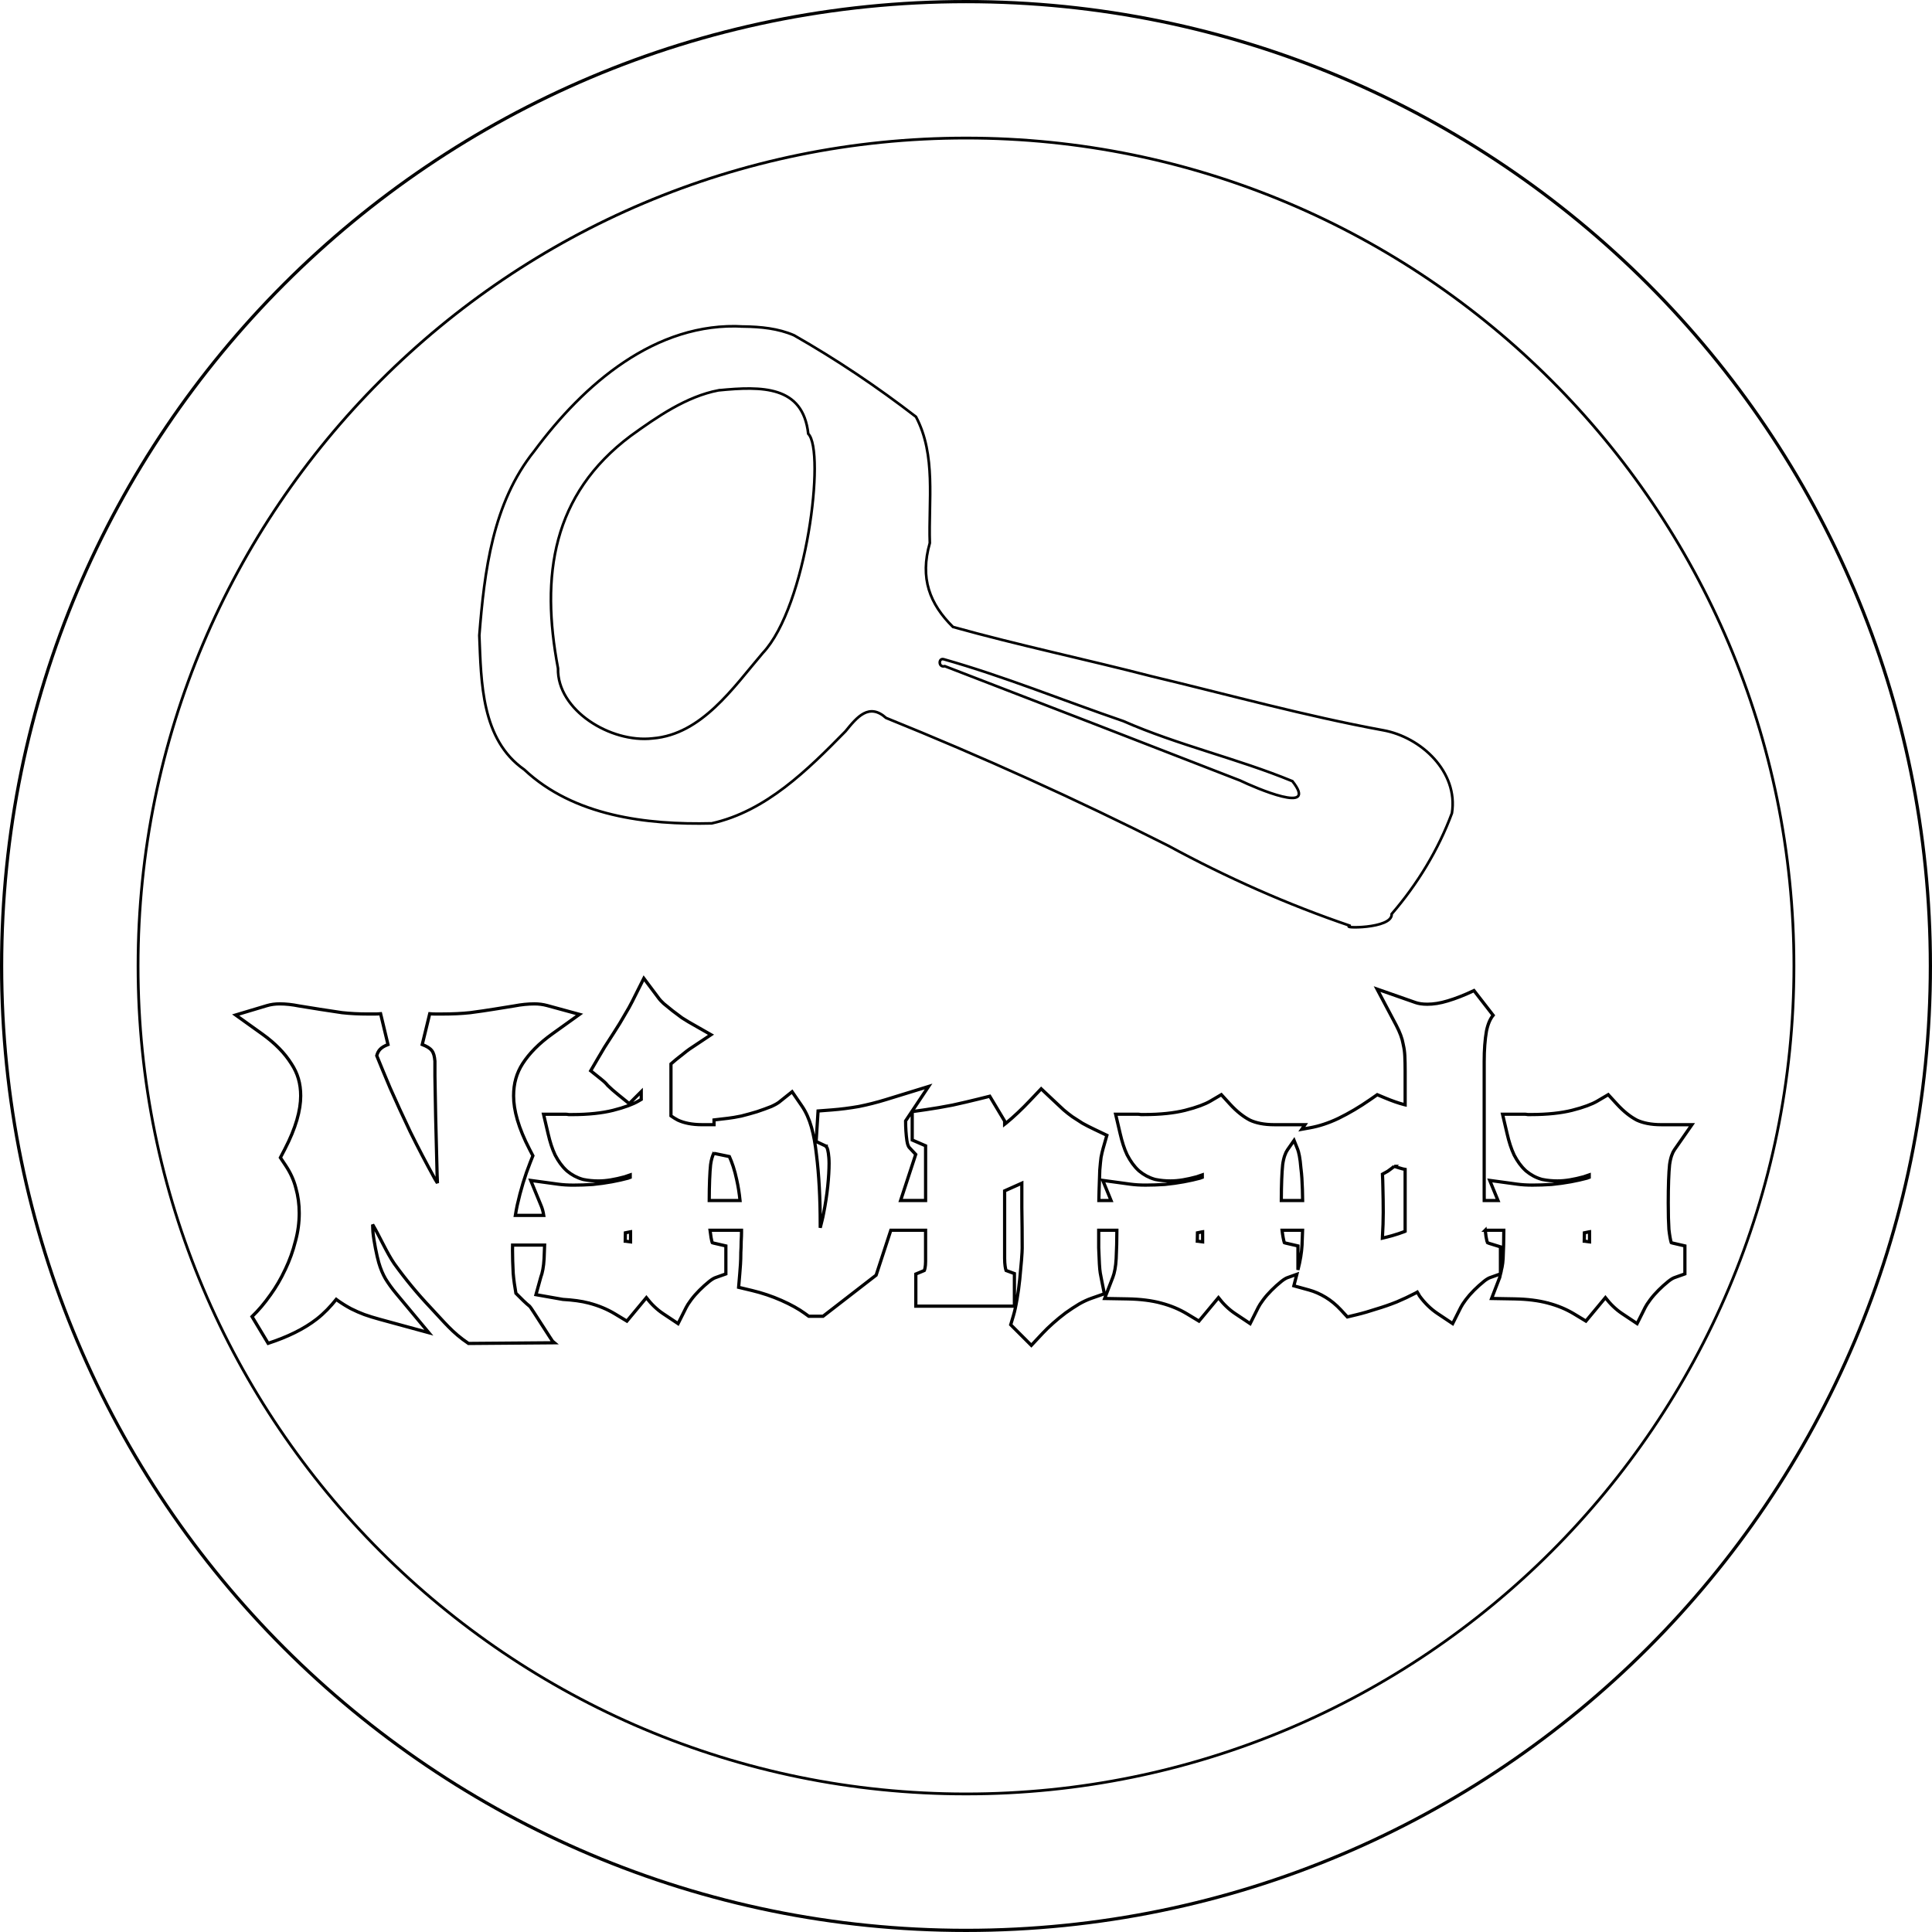
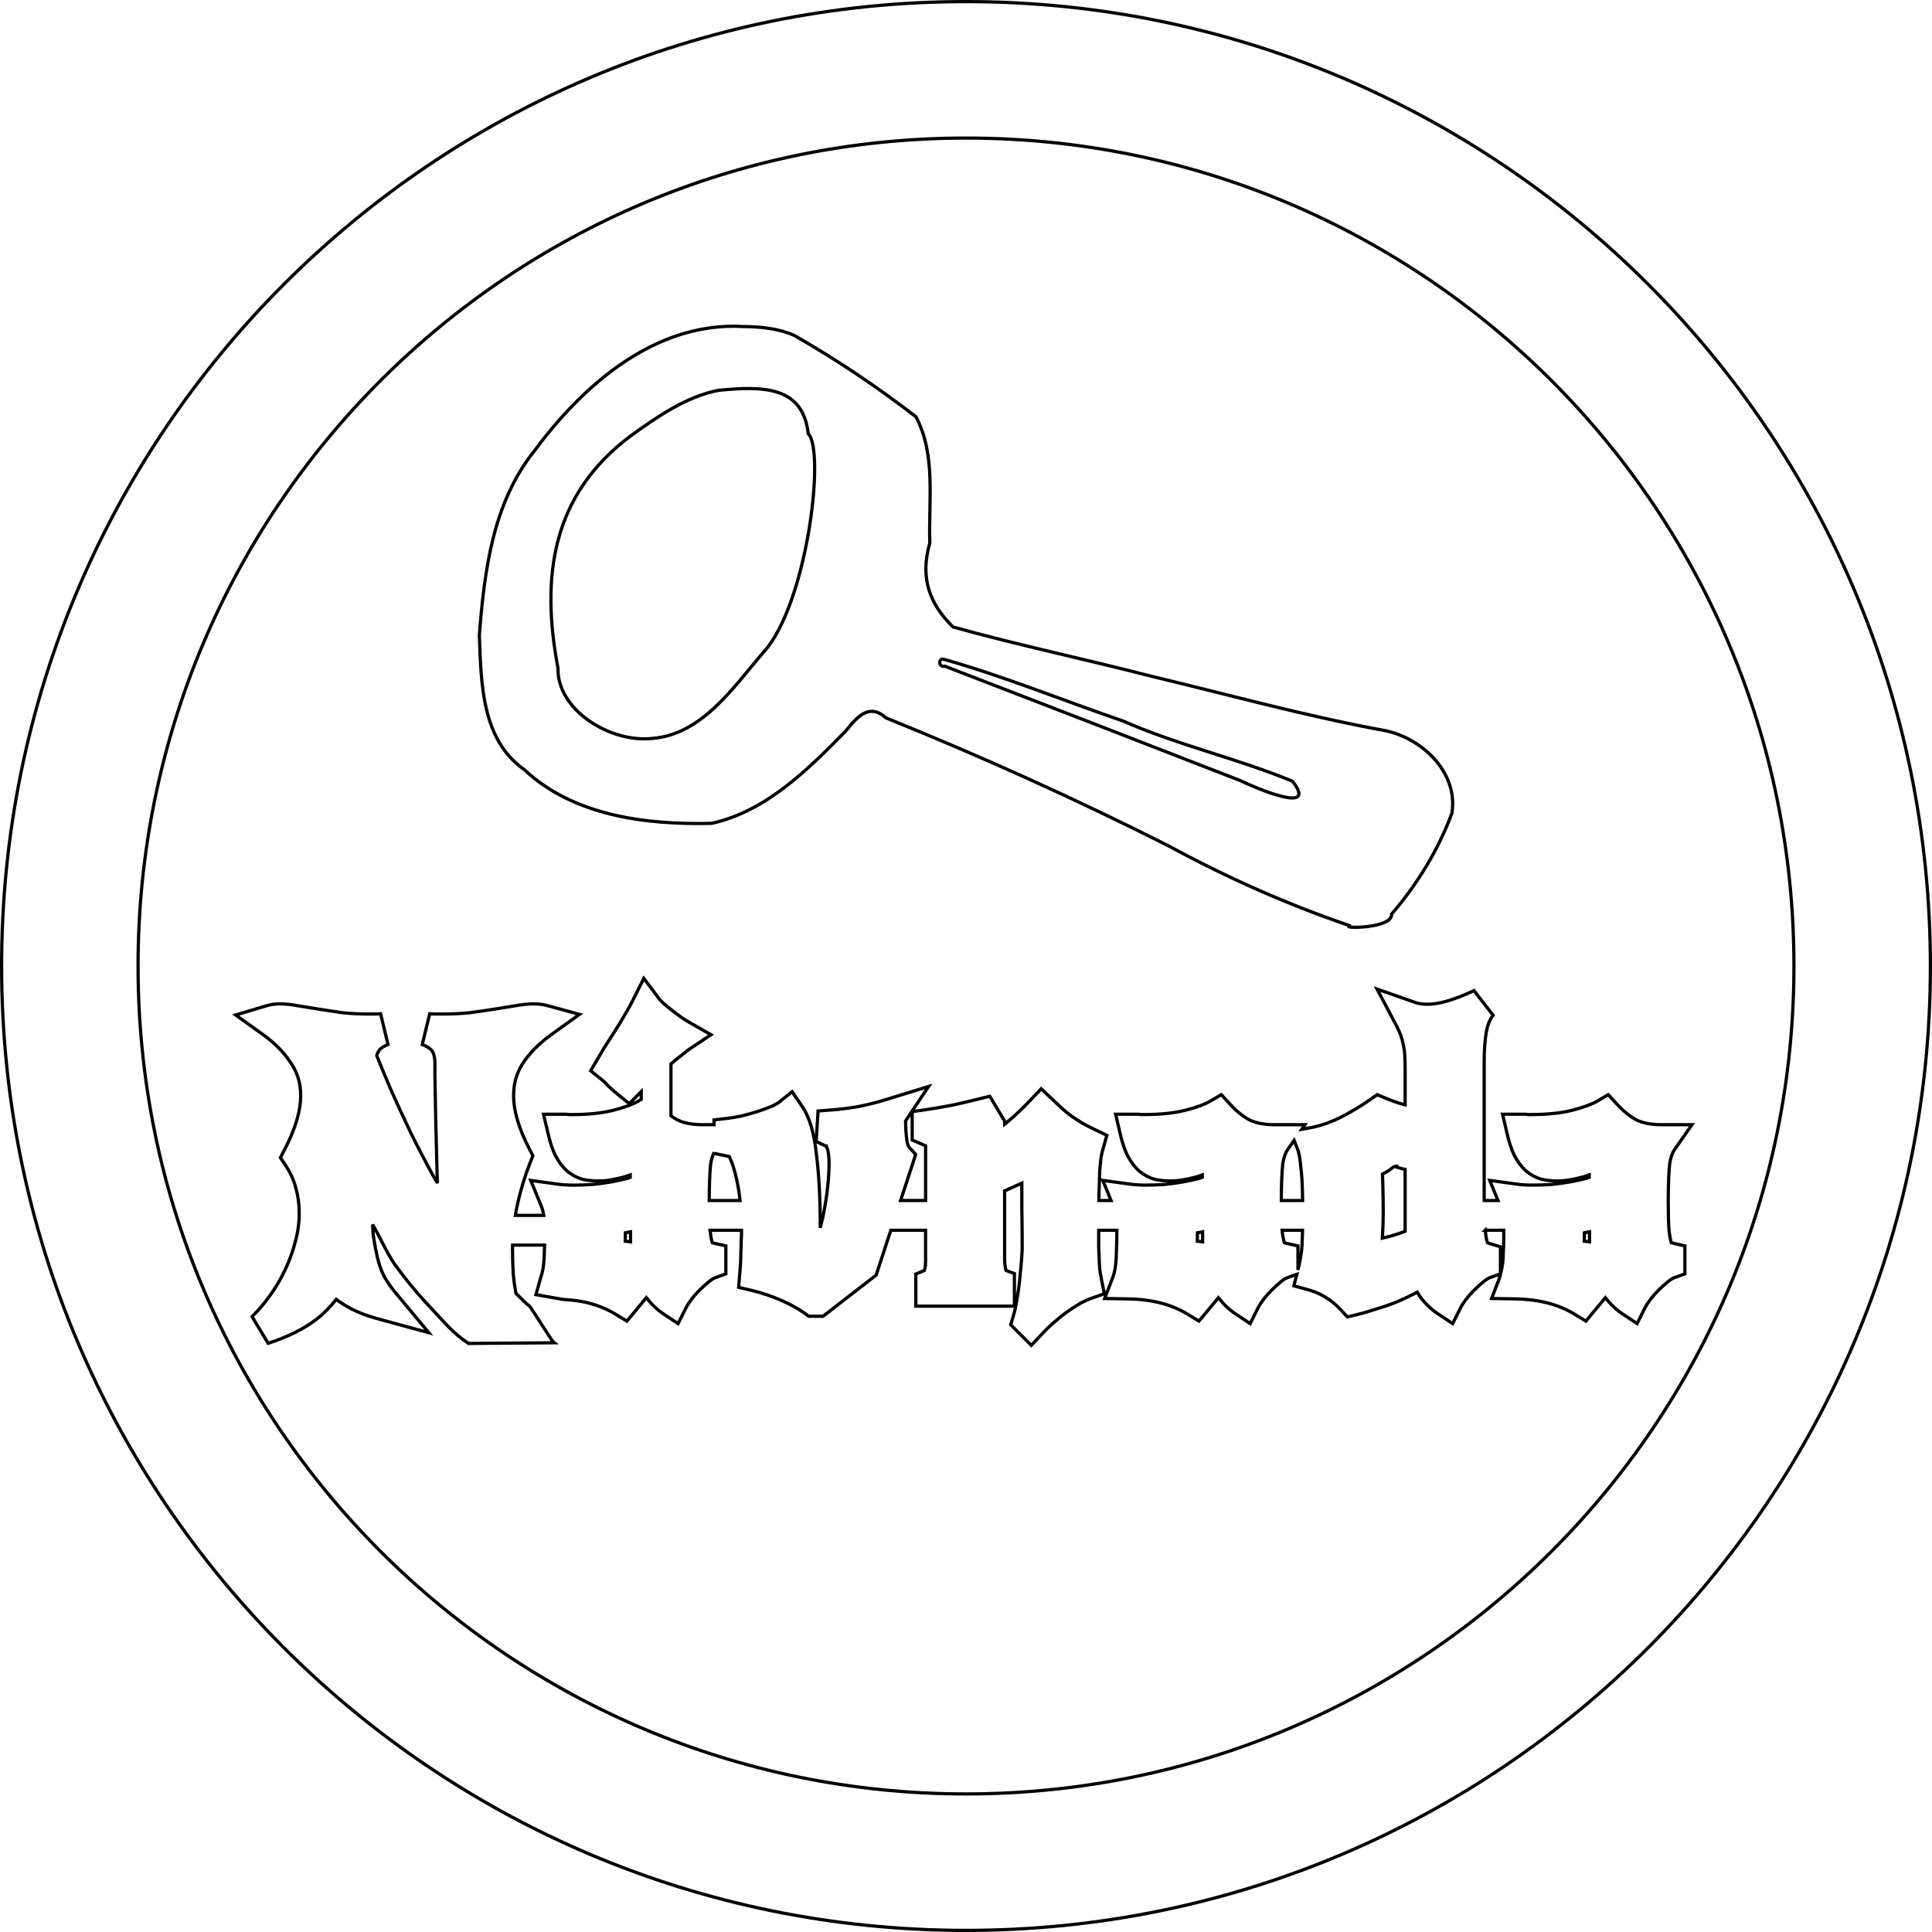
<svg xmlns="http://www.w3.org/2000/svg" version="1.2" viewBox="0 0 113.386 113.386" width="30mm" height="30mm" id="svg1" xml:space="preserve">
  <defs id="defs1">
    <clipPath clipPathUnits="userSpaceOnUse" id="cp1">
      <path d="m 275.5,535.5 c -143.78,0 -260,-116.22 -260,-260 0,-143.78 116.22,-260 260,-260 143.78,0 260,116.22 260,260 0,143.78 -116.22,260 -260,260 z" id="path1" />
    </clipPath>
  </defs>
  <style id="style1">
		tspan { white-space:pre } 
		.s0 { fill: none;stroke: #ff0000;stroke-miterlimit:100 } 
	</style>
  <g id="layer2" style="display:inline" transform="scale(0.1989225)">
-     <path id="path5-0" style="display:inline;fill:none;fill-opacity:1;stroke:#000000;stroke-width:0.776;stroke-dasharray:none;stroke-opacity:1" d="m 219.389,96.332 c -26.036,-1.499 -47.287,17.15 -61.792,36.779 -12.285,15.357 -14.687,35.428 -16.182,54.343 0.564,13.899 0.549,30.703 13.255,39.602 14.627,13.734 36.089,16.33 55.318,15.857 16.002,-3.546 28.306,-15.792 39.457,-27.153 3.426,-4.239 6.939,-8.463 11.973,-3.948 28.214,11.397 56.044,23.971 83.233,37.692 17.253,9.38 35.243,17.379 53.818,23.685 -3.726,0.665 12.404,1.026 12.121,-3.534 7.547,-8.743 13.768,-18.933 17.772,-29.74 1.946,-12.19 -9.101,-22.452 -20.288,-24.467 -22.996,-4.217 -45.584,-10.492 -68.329,-15.921 -19.485,-5.034 -39.256,-9.167 -58.594,-14.561 -6.85,-6.785 -9.815,-14.34 -6.827,-24.763 -0.419,-12.358 1.895,-25.963 -4.082,-37.237 -11.398,-8.8 -23.478,-16.916 -35.98,-24.042 -4.677,-2.031 -9.83,-2.518 -14.874,-2.591 z m -7.407,18.829 c 12.88,-1.262 24.905,-1.401 26.477,12.813 5.12,5.09 -0.395,50.886 -13.434,64.71 -8.675,10.143 -17.968,23.988 -32.457,25.162 -12.43,1.429 -28.242,-8.326 -27.936,-20.664 -5.197,-27.434 -1.674,-51.258 21.423,-68.574 7.752,-5.603 16.45,-11.64 25.927,-13.448 z m 66.412,79.33 c 17.961,5.079 35.351,12.207 53.026,18.261 16.195,7.122 33.563,10.993 49.886,17.724 7.944,10.121 -11.046,1.92 -15.425,-0.195 -29.019,-11.306 -58.072,-22.544 -87.129,-33.737 -1.905,0.513 -1.938,-2.467 -0.358,-2.053 z" />
+     <path id="path5-0" style="display:inline;fill:none;fill-opacity:1;stroke:#000000;stroke-width:0.95;stroke-dasharray:none;stroke-opacity:1" d="m 219.389,96.332 c -26.036,-1.499 -47.287,17.15 -61.792,36.779 -12.285,15.357 -14.687,35.428 -16.182,54.343 0.564,13.899 0.549,30.703 13.255,39.602 14.627,13.734 36.089,16.33 55.318,15.857 16.002,-3.546 28.306,-15.792 39.457,-27.153 3.426,-4.239 6.939,-8.463 11.973,-3.948 28.214,11.397 56.044,23.971 83.233,37.692 17.253,9.38 35.243,17.379 53.818,23.685 -3.726,0.665 12.404,1.026 12.121,-3.534 7.547,-8.743 13.768,-18.933 17.772,-29.74 1.946,-12.19 -9.101,-22.452 -20.288,-24.467 -22.996,-4.217 -45.584,-10.492 -68.329,-15.921 -19.485,-5.034 -39.256,-9.167 -58.594,-14.561 -6.85,-6.785 -9.815,-14.34 -6.827,-24.763 -0.419,-12.358 1.895,-25.963 -4.082,-37.237 -11.398,-8.8 -23.478,-16.916 -35.98,-24.042 -4.677,-2.031 -9.83,-2.518 -14.874,-2.591 z m -7.407,18.829 c 12.88,-1.262 24.905,-1.401 26.477,12.813 5.12,5.09 -0.395,50.886 -13.434,64.71 -8.675,10.143 -17.968,23.988 -32.457,25.162 -12.43,1.429 -28.242,-8.326 -27.936,-20.664 -5.197,-27.434 -1.674,-51.258 21.423,-68.574 7.752,-5.603 16.45,-11.64 25.927,-13.448 z m 66.412,79.33 c 17.961,5.079 35.351,12.207 53.026,18.261 16.195,7.122 33.563,10.993 49.886,17.724 7.944,10.121 -11.046,1.92 -15.425,-0.195 -29.019,-11.306 -58.072,-22.544 -87.129,-33.737 -1.905,0.513 -1.938,-2.467 -0.358,-2.053 z" />
    <g id="text2" style="opacity:1" />
    <g id="layer3" transform="matrix(5.027084,0,0,5.027084,0.00664469,0.00663573)" style="display:inline">
      <circle style="fill:none;stroke:#000000;stroke-width:0.95;stroke-dasharray:none" id="path2" cx="284.993" cy="284.993" r="284.525" transform="scale(0.1989225)" />
-       <circle style="fill:none;stroke:#000000;stroke-width:0.816;stroke-dasharray:none" id="path2-9" cx="284.993" cy="284.993" r="244.268" transform="scale(0.1989225)" />
+       <circle style="fill:none;stroke:#000000;stroke-width:0.95;stroke-dasharray:none" id="path2-9" cx="284.993" cy="284.993" r="244.268" transform="scale(0.1989225)" />
    </g>
    <path id="path4" style="display:inline;opacity:1;font-size:106.743px;font-family:'New Rocker';-inkscape-font-specification:'New Rocker';letter-spacing:3.067px;baseline-shift:baseline;white-space:pre;overflow:visible;fill:none;stroke:#000000;stroke-opacity:1;enable-background:accumulate;stop-color:#000000;stop-opacity:1;stroke-width:0.95;stroke-dasharray:none" d="m 381.793,336.451 1.08,2.7 c 0.113,0.283 0.315,0.955 0.491,1.895 v 0.029 l 0.01,0.029 c 0.154,0.771 0.318,2.054 0.452,3.721 l 0.01,0.098 0.02,0.108 c 0.186,1.492 0.325,3.455 0.393,5.842 v 0.01 c 0.03,1.008 0.052,2.111 0.069,3.309 h -6.294 c 0.014,-4.726 0.165,-8.304 0.403,-10.584 0.29,-2.14 0.856,-3.553 1.424,-4.369 z m -171.137,3.633 v 0.196 l 4.536,0.943 c 0.763,1.702 1.544,3.884 2.19,6.961 v 0.039 l 0.01,0.039 c 0.394,1.743 0.713,3.723 0.943,5.93 h -9.092 c 0.013,-4.72 0.166,-8.284 0.403,-10.565 0.218,-1.614 0.596,-2.703 1.011,-3.544 z m 200.691,4.016 c 0.84,0.254 1.599,0.537 2.514,0.766 0.256,0.064 0.45,0.06 0.697,0.118 v 18.272 c -0.083,0.038 -0.109,0.059 -0.196,0.098 -1.102,0.425 -2.311,0.827 -3.643,1.208 -0.908,0.259 -1.893,0.493 -2.867,0.727 0.007,-0.198 0.013,-0.369 0.02,-0.569 0.145,-2.346 0.226,-4.693 0.226,-7.04 0,-2.426 -0.038,-4.954 -0.108,-7.58 -6e-5,-1.504 -0.083,-2.49 -0.128,-3.692 0.54,-0.316 1.049,-0.519 1.61,-0.884 l 0.02,-0.02 0.02,-0.01 c 0.725,-0.484 1.217,-0.933 1.836,-1.394 z m -33.098,18.861 h 6.058 c -0.034,1.467 -0.09,2.932 -0.167,4.399 -0.12,2.204 -0.527,4.65 -1.208,7.295 v -7.069 l -3.662,-0.844 c -0.222,-0.051 -0.228,-0.079 -0.353,-0.128 -0.002,-0.006 -0.008,-0.017 -0.01,-0.02 l -0.01,-0.01 c -0.002,-0.004 0.002,-0.013 0,-0.02 -0.213,-0.731 -0.46,-1.979 -0.648,-3.603 z m 59.942,0 h 5.479 c 3e-5,0.02 0,0.039 0,0.059 0,2.768 -0.068,5.538 -0.206,8.306 -0.1,1.946 -0.444,3.228 -0.785,4.399 v -7.865 l -3.328,-1.031 c -0.275,-0.085 -0.341,-0.141 -0.481,-0.216 v -0.01 c -0.005,-0.038 -0.063,-0.196 -0.196,-0.501 -0.169,-0.661 -0.348,-1.727 -0.481,-3.142 z m -252.159,0.452 v 2.995 c -0.428,-0.038 -0.973,-0.189 -1.384,-0.206 -0.065,-0.003 -0.122,-0.007 -0.187,-0.01 l 0.049,-2.484 c 0.506,-0.116 0.916,-0.145 1.453,-0.285 z m 168.78,0 v 2.995 c -0.428,-0.038 -0.973,-0.189 -1.384,-0.206 -0.065,-0.003 -0.122,-0.007 -0.187,-0.01 l 0.049,-2.484 c 0.506,-0.116 0.906,-0.145 1.443,-0.285 z m 114.15,0 v 2.995 c -0.428,-0.038 -0.962,-0.189 -1.375,-0.206 -0.065,-0.003 -0.122,-0.007 -0.187,-0.01 l 0.049,-2.484 c 0.507,-0.116 0.906,-0.145 1.443,-0.285 z m -305.599,32.747 c -0.287,-0.201 -6.755,-10.505 -7.062,-10.734 -1.083,-0.85 -2.569,-2.312 -4.094,-3.869 -0.334,-1.935 -0.634,-3.879 -0.795,-5.862 -0.135,-2.595 -0.206,-4.877 -0.206,-6.804 0,-0.515 0.007,-1.036 0.02,-1.551 h 9.455 c -0.035,1.326 -0.091,2.66 -0.157,3.986 -0.125,2.423 -0.507,4.27 -0.972,5.479 l -1.429,5.162 7.928,1.397 c 2.871,0.169 5.502,0.497 7.688,1.08 h 0.01 l 0.01,0.01 c 2.868,0.748 5.424,1.823 7.717,3.211 l 3.476,2.101 5.744,-6.912 c 1.422,1.842 3.046,3.451 4.909,4.693 l 4.448,2.965 2.396,-4.782 c 0.239,-0.479 0.732,-1.281 1.473,-2.268 0.712,-0.95 1.526,-1.879 2.445,-2.798 0.956,-0.956 1.891,-1.799 2.808,-2.533 l 0.02,-0.02 0.01,-0.01 c 0.845,-0.687 1.504,-1.027 1.816,-1.139 l 3.132,-1.119 v -8.257 l -3.662,-0.844 c -0.221,-0.051 -0.228,-0.079 -0.353,-0.128 -0.003,-0.007 -0.008,-0.026 -0.01,-0.029 l -0.01,-0.01 c -0.002,-0.005 -0.007,-0.011 -0.01,-0.02 -0.213,-0.732 -0.441,-1.974 -0.628,-3.594 h 9.288 c 9.9e-4,0.196 0,0.391 0,0.589 0,0.64 -0.021,1.521 -0.088,2.592 l -0.01,0.147 v 0.147 c 0,0.963 -0.042,2.004 -0.108,3.132 v 0.137 0.147 c 0,1.04 -0.033,2.081 -0.098,3.122 -0.069,1.038 -0.138,1.963 -0.206,2.779 l -0.344,4.045 3.947,0.943 c 2.999,0.717 5.891,1.689 8.689,2.926 2.831,1.251 5.11,2.539 6.824,3.78 l 1.237,0.893 h 4.212 l 15.661,-12.126 4.34,-13.255 h 10.251 v 9.239 c 0,1.543 -0.277,2.429 -0.353,2.582 l -0.029,0.059 -2.494,1.041 v 9.475 h 29.082 v -9.612 l -2.464,-0.913 c -0.173,-0.494 -0.422,-1.73 -0.422,-3.594 v -19.892 l 5.076,-2.268 v 7.05 0.039 c 0.071,4.029 0.108,8.058 0.108,12.087 0,0.497 -0.058,1.742 -0.196,3.466 -0.139,1.742 -0.319,3.664 -0.53,5.773 -0.202,1.951 -0.468,3.908 -0.805,5.862 l -0.01,0.01 v 0.01 c -0.333,2.001 -0.697,3.615 -1.041,4.762 l -0.805,2.7 6.087,6.087 3.338,-3.574 c 0.879,-0.942 1.915,-1.939 3.103,-2.995 1.167,-1.037 2.405,-2.052 3.711,-3.034 1.365,-0.973 2.685,-1.836 3.957,-2.602 1.266,-0.721 2.458,-1.272 3.564,-1.659 l 3.868,-1.355 -0.805,-4.026 c -0.133,-0.665 -0.268,-1.374 -0.403,-2.111 -0.1,-0.602 -0.191,-1.512 -0.255,-2.671 -0.067,-1.21 -0.137,-2.81 -0.206,-4.733 v -5.204 h 5.361 c 3e-5,0.02 0,0.039 0,0.059 0,2.768 -0.068,5.538 -0.206,8.306 -0.125,2.423 -0.507,4.27 -0.972,5.479 l -2.425,6.294 6.745,0.118 c 3.823,0.066 7.122,0.495 9.868,1.227 l 0.01,0.01 h 0.01 c 2.868,0.748 5.424,1.823 7.717,3.211 l 3.476,2.101 5.744,-6.912 c 1.422,1.843 3.046,3.451 4.909,4.693 l 4.448,2.965 2.396,-4.782 c 0.239,-0.479 0.732,-1.281 1.473,-2.268 0.712,-0.95 1.526,-1.879 2.445,-2.798 0.956,-0.956 1.891,-1.799 2.808,-2.533 l 0.02,-0.02 0.01,-0.01 c 0.845,-0.687 1.504,-1.027 1.816,-1.139 l 2.808,-1.001 -0.884,3.397 4.487,1.237 c 1.613,0.445 3.234,1.145 4.89,2.15 1.591,0.966 3.101,2.206 4.536,3.76 l 1.875,2.032 2.69,-0.648 c 1.907,-0.458 3.874,-1.028 5.891,-1.699 2.02,-0.602 3.972,-1.276 5.862,-2.032 l 0.049,-0.02 0.039,-0.01 c 1.958,-0.828 3.818,-1.704 5.577,-2.622 0.194,-0.101 0.34,-0.213 0.53,-0.314 0.282,0.419 0.441,0.873 0.746,1.286 1.49,2.016 3.235,3.734 5.233,5.066 l 4.448,2.965 2.396,-4.782 c 0.239,-0.479 0.732,-1.281 1.473,-2.268 0.712,-0.95 1.526,-1.879 2.445,-2.798 0.956,-0.956 1.9,-1.799 2.818,-2.533 l 0.01,-0.02 0.01,-0.01 c 0.845,-0.687 1.504,-1.027 1.816,-1.139 l 3.112,-1.109 c -0.075,0.247 -0.086,0.743 -0.167,0.952 l -2.425,6.294 6.745,0.118 c 3.823,0.066 7.112,0.495 9.858,1.227 h 0.02 l 0.01,0.01 c 2.868,0.748 5.424,1.823 7.717,3.211 l 3.476,2.101 5.744,-6.912 c 1.422,1.843 3.046,3.451 4.909,4.693 l 4.448,2.965 2.386,-4.782 c 0.239,-0.479 0.742,-1.281 1.483,-2.268 0.712,-0.95 1.526,-1.879 2.445,-2.798 0.956,-0.956 1.891,-1.799 2.808,-2.533 l 0.02,-0.02 0.01,-0.01 c 0.845,-0.687 1.504,-1.027 1.816,-1.139 l 3.132,-1.119 v -8.257 l -3.662,-0.844 c -0.222,-0.051 -0.238,-0.079 -0.363,-0.128 -0.002,-0.006 -0.008,-0.026 -0.01,-0.029 -0.002,-0.004 -0.007,-0.012 -0.01,-0.02 -0.224,-0.77 -0.476,-2.117 -0.668,-3.868 -0.127,-1.881 -0.196,-4.48 -0.196,-7.786 0,-5.077 0.144,-8.897 0.393,-11.291 0.29,-2.146 0.855,-3.561 1.424,-4.379 l 5.165,-7.413 h -9.033 c -3.071,0 -5.43,-0.519 -7.207,-1.345 -1.867,-0.974 -3.837,-2.494 -5.862,-4.703 l -2.582,-2.818 -3.289,1.934 c -1.455,0.853 -3.972,1.833 -7.403,2.69 -3.203,0.801 -7.247,1.247 -12.087,1.247 h -0.972 c -0.615,-0.121 -1.06,-0.098 -1.483,-0.098 h -5.95 l 1.355,5.793 c 0.55,2.356 1.183,4.383 2.032,6.176 l 0.039,0.088 0.049,0.088 c 0.899,1.709 1.968,3.231 3.338,4.487 l 0.079,0.069 0.088,0.079 c 1.31,1.092 2.844,1.933 4.497,2.406 l 0.187,0.049 0.187,0.039 c 1.404,0.281 2.852,0.412 4.34,0.412 2.364,0 4.866,-0.449 7.747,-1.227 0.562,-0.152 1.076,-0.412 1.63,-0.579 v 0.727 c -0.26,0.089 -0.369,0.167 -0.658,0.255 -1.398,0.379 -2.986,0.739 -4.772,1.07 -1.76,0.326 -3.645,0.585 -5.636,0.785 -1.931,0.131 -3.822,0.196 -5.675,0.196 -1.669,0 -3.168,-0.095 -4.487,-0.275 l -8.12,-1.109 2.435,5.93 h -4.065 c -0.004,-0.594 -0.01,-1.208 -0.01,-1.846 v -39.176 c 0,-3.468 0.234,-6.459 0.668,-8.954 0.457,-2.243 1.186,-3.729 1.974,-4.674 l -5.655,-7.285 c -2.806,1.336 -5.395,2.345 -7.747,3.044 h -0.02 l -0.02,0.01 c -2.176,0.665 -4.156,0.972 -5.979,0.972 -1.513,0 -2.668,-0.212 -3.466,-0.491 l -11.36,-3.977 5.636,10.643 c 0.557,1.052 0.998,2.048 1.345,2.975 0.325,0.866 0.572,1.752 0.736,2.68 l 0.02,0.137 0.029,0.128 c 0.21,0.893 0.363,1.926 0.422,3.103 0.066,1.325 0.098,2.85 0.098,4.566 v 9.897 c -0.087,-0.022 -0.198,-0.027 -0.285,-0.049 -1.659,-0.43 -3.514,-1.071 -5.547,-1.924 l -2.396,-1.001 -2.131,1.483 c -3.087,2.147 -6.187,3.975 -9.298,5.498 -2.923,1.395 -5.742,2.313 -8.473,2.798 l -2.356,0.422 0.933,-1.345 h -9.033 c -3.071,0 -5.43,-0.519 -7.207,-1.345 -1.867,-0.974 -3.837,-2.494 -5.862,-4.703 l -2.572,-2.818 -3.289,1.934 c -1.455,0.853 -3.972,1.833 -7.403,2.69 -3.203,0.801 -7.257,1.247 -12.096,1.247 h -0.962 c -0.615,-0.121 -1.07,-0.098 -1.492,-0.098 h -5.95 l 1.355,5.793 c 0.55,2.356 1.183,4.383 2.032,6.176 l 0.049,0.088 0.049,0.088 c 0.899,1.709 1.958,3.231 3.328,4.487 l 0.088,0.069 0.079,0.079 c 1.31,1.092 2.854,1.933 4.507,2.406 l 0.177,0.049 0.187,0.039 c 1.404,0.281 2.862,0.412 4.35,0.412 2.364,0 4.856,-0.449 7.737,-1.227 0.562,-0.152 1.076,-0.412 1.63,-0.579 v 0.727 c -0.259,0.088 -0.361,0.167 -0.648,0.255 -1.399,0.379 -2.994,0.739 -4.782,1.07 -1.76,0.326 -3.635,0.585 -5.626,0.785 -1.931,0.131 -3.822,0.196 -5.675,0.196 -1.669,0 -3.168,-0.095 -4.487,-0.275 l -8.13,-1.109 2.435,5.93 h -3.603 c 0.016,-1.045 0.044,-2.007 0.069,-2.887 0.069,-2.428 0.138,-4.457 0.206,-6.117 0.131,-1.558 0.253,-2.802 0.373,-3.721 0.184,-0.965 0.388,-1.854 0.619,-2.661 l 1.1,-3.849 -3.603,-1.718 c -1.39,-0.662 -2.585,-1.271 -3.594,-1.836 -1.029,-0.644 -2.031,-1.293 -2.995,-1.934 -0.849,-0.608 -1.702,-1.279 -2.572,-2.023 -0.964,-0.895 -2.023,-1.886 -3.191,-2.985 l -3.427,-3.23 -3.24,3.417 c -2.45,2.586 -4.798,4.801 -7.04,6.647 -0.144,0.119 -0.354,0.244 -0.501,0.363 v -0.903 l -4.389,-7.325 -3.397,0.844 c -2.199,0.55 -4.732,1.142 -7.58,1.767 -2.837,0.553 -5.458,1.004 -7.845,1.345 l -4.055,0.579 v 8.375 l 3.947,1.708 v 16.142 h -7.374 l 4.458,-13.599 -1.905,-2.042 c -0.149,-0.16 -0.505,-0.689 -0.697,-2.032 -0.249,-1.812 -0.381,-3.747 -0.383,-5.803 l 6.775,-10.162 -12.666,3.898 c -2.604,0.801 -5.243,1.467 -7.914,2.003 -2.684,0.468 -5.322,0.811 -7.924,1.011 l -4.094,0.314 -0.569,9.004 2.906,1.365 c 0.006,0.003 0.024,0.008 0.029,0.01 0.013,0.003 0.029,0.006 0.039,0.01 h 0.01 v 0.01 h 0.01 c 0.035,0.032 0.082,0.13 0.206,0.442 l 0.039,0.088 0.039,0.098 c 0.157,0.349 0.54,1.975 0.54,4.467 0,1.846 -0.13,4.119 -0.403,6.775 -0.268,2.546 -0.666,5.176 -1.208,7.884 l -0.01,0.049 -0.01,0.059 c -0.256,1.463 -0.648,2.807 -0.982,4.202 v -0.933 c 0,-7.821 -0.367,-14.682 -1.109,-20.629 -0.684,-6.063 -1.814,-10.744 -4.31,-14.384 l -2.877,-4.193 -3.967,3.171 c -0.182,0.146 -0.971,0.639 -2.131,1.168 -1.272,0.506 -2.686,1.021 -4.242,1.542 -1.513,0.46 -3.061,0.889 -4.644,1.286 -1.565,0.324 -2.888,0.541 -3.878,0.658 l -4.173,0.491 v 1.404 h -3.466 c -3.069,0 -5.42,-0.52 -7.197,-1.345 -0.667,-0.348 -1.351,-0.762 -2.042,-1.257 V 313.889 c 1.063,-0.933 2.042,-1.739 2.926,-2.415 l 0.069,-0.049 0.069,-0.049 c 1.15,-0.947 2.014,-1.608 2.386,-1.856 l 6.362,-4.242 -6.637,-3.79 c -0.33,-0.188 -1.029,-0.617 -1.905,-1.178 -0.873,-0.669 -1.795,-1.359 -2.779,-2.082 -0.907,-0.713 -1.782,-1.422 -2.622,-2.131 -0.688,-0.636 -1.156,-1.159 -1.296,-1.345 l -4.575,-6.107 -3.427,6.834 c -0.562,1.125 -1.313,2.472 -2.258,4.026 l -0.039,0.069 -0.039,0.069 c -0.874,1.546 -1.823,3.098 -2.838,4.654 l -0.01,0.02 -0.01,0.02 c -0.989,1.554 -1.941,3.038 -2.857,4.448 l -0.049,0.069 -0.049,0.079 c -0.86,1.433 -1.538,2.584 -2.052,3.466 l -2.052,3.515 3.181,2.553 c 0.898,0.718 1.452,1.3 1.571,1.453 l 0.177,0.226 0.206,0.206 c 0.778,0.778 1.718,1.591 2.926,2.572 l 3.309,2.68 3.004,-3.004 c 0.178,-0.178 0.36,-0.361 0.54,-0.54 v 2.298 l -0.923,0.54 c -1.455,0.853 -3.972,1.833 -7.403,2.69 -3.203,0.801 -7.257,1.247 -12.096,1.247 h -0.962 c -0.615,-0.121 -1.07,-0.098 -1.492,-0.098 h -5.95 l 1.355,5.793 c 0.55,2.356 1.183,4.383 2.032,6.176 l 0.049,0.088 0.039,0.088 c 0.899,1.709 1.968,3.231 3.338,4.487 l 0.088,0.069 0.079,0.079 c 1.31,1.092 2.854,1.933 4.507,2.406 l 0.187,0.049 0.187,0.039 c 1.404,0.281 2.852,0.412 4.34,0.412 2.364,0 4.856,-0.449 7.737,-1.227 0.562,-0.152 1.076,-0.412 1.63,-0.579 v 0.727 c -0.26,0.089 -0.369,0.167 -0.658,0.255 -1.398,0.379 -2.986,0.739 -4.772,1.07 -1.76,0.326 -3.635,0.585 -5.626,0.785 -1.93,0.131 -3.822,0.196 -5.675,0.196 -1.669,0 -3.168,-0.095 -4.487,-0.275 l -8.13,-1.109 3.122,7.59 c 0.292,0.708 0.546,1.608 0.717,2.72 h -8.375 c 0.161,-0.997 0.342,-1.987 0.55,-2.985 1.017,-4.536 2.296,-8.742 3.829,-12.607 l 0.795,-2.003 -0.992,-1.915 c -3.252,-6.239 -4.703,-11.525 -4.703,-15.749 0,-3.68 0.883,-6.717 2.671,-9.514 1.968,-3.037 4.83,-5.968 8.709,-8.748 l 8.061,-5.783 -9.573,-2.612 c -1.203,-0.328 -2.454,-0.481 -3.702,-0.481 -1.904,0 -3.88,0.204 -5.95,0.599 -1.76,0.282 -3.728,0.602 -5.901,0.952 -2.125,0.343 -4.509,0.694 -7.138,1.041 -2.425,0.261 -5.174,0.393 -8.228,0.393 h -2.131 c -0.466,0 -0.989,-0.021 -1.561,-0.079 l -2.209,9.082 c 2.816,1.117 3.497,2.061 3.741,4.909 v 4.31 0.059 c 0.071,2.964 0.145,6.938 0.216,11.91 v 0.039 0.029 c 0.142,4.968 0.29,10.685 0.432,17.153 v 0.029 0.029 c 0.025,0.772 0.071,1.636 0.098,2.415 -0.242,-0.424 -0.506,-0.799 -0.746,-1.227 -2.596,-4.7 -5.016,-9.324 -7.256,-13.874 -0.003,-0.006 -0.007,-0.014 -0.01,-0.02 -2.167,-4.545 -4.155,-8.874 -5.97,-12.99 l -0.01,-0.029 c -1.518,-3.584 -2.771,-6.618 -3.918,-9.455 0.42,-1.507 1.134,-2.43 3.319,-3.279 l -2.18,-9.092 c -0.557,0.056 -1.115,0.079 -1.669,0.079 h -2.032 c -2.754,0 -5.309,-0.132 -7.668,-0.393 -2.41,-0.345 -4.683,-0.687 -6.814,-1.031 l -0.02,-0.01 c -2.066,-0.344 -4.004,-0.654 -5.813,-0.933 l -0.118,-0.02 c -1.973,-0.389 -3.825,-0.599 -5.606,-0.599 -1.288,0 -2.559,0.145 -3.81,0.52 l -9.21,2.759 7.816,5.597 c 3.874,2.777 6.683,5.699 8.572,8.709 l 0.029,0.039 0.029,0.049 c 1.846,2.797 2.739,5.806 2.739,9.465 0,4.224 -1.441,9.51 -4.693,15.749 l -1.296,2.474 1.551,2.327 c 1.439,2.159 2.412,4.325 2.985,6.559 l 0.01,0.049 0.02,0.059 c 0.663,2.349 0.992,4.787 0.992,7.364 0,2.783 -0.363,5.52 -1.109,8.257 l -0.01,0.049 -0.02,0.049 c -0.705,2.821 -1.692,5.582 -2.985,8.297 l -0.01,0.02 -0.02,0.02 c -1.228,2.651 -2.668,5.128 -4.34,7.442 l -0.02,0.029 -0.02,0.02 c -1.693,2.409 -3.487,4.522 -5.39,6.362 l 4.752,7.884 c 5.767,-1.897 10.546,-4.211 14.335,-7.158 2.193,-1.705 4.068,-3.696 5.763,-5.813 0.074,0.056 0.183,0.142 0.255,0.196 l 0.049,0.049 0.059,0.039 c 1.34,0.946 2.639,1.753 3.918,2.435 l 0.049,0.029 0.059,0.029 c 1.279,0.64 2.568,1.211 3.869,1.699 l 0.039,0.01 0.049,0.02 c 1.347,0.475 2.834,0.934 4.487,1.384 l 14.473,3.947 -9.603,-11.527 c -1.282,-1.538 -2.339,-3.014 -3.191,-4.409 -0.767,-1.319 -1.438,-2.893 -1.983,-4.772 -0.533,-1.838 -1.447,-6.261 -1.71,-9.026 -0.054,-0.566 -0.045,-1.548 -0.088,-2.18 1.896,3.171 4.234,8.452 6.403,11.579 l 0.029,0.039 0.029,0.039 c 3.254,4.511 6.801,8.798 10.643,12.862 4.009,4.235 6.394,7.379 11.175,10.566 z" />
  </g>
</svg>
